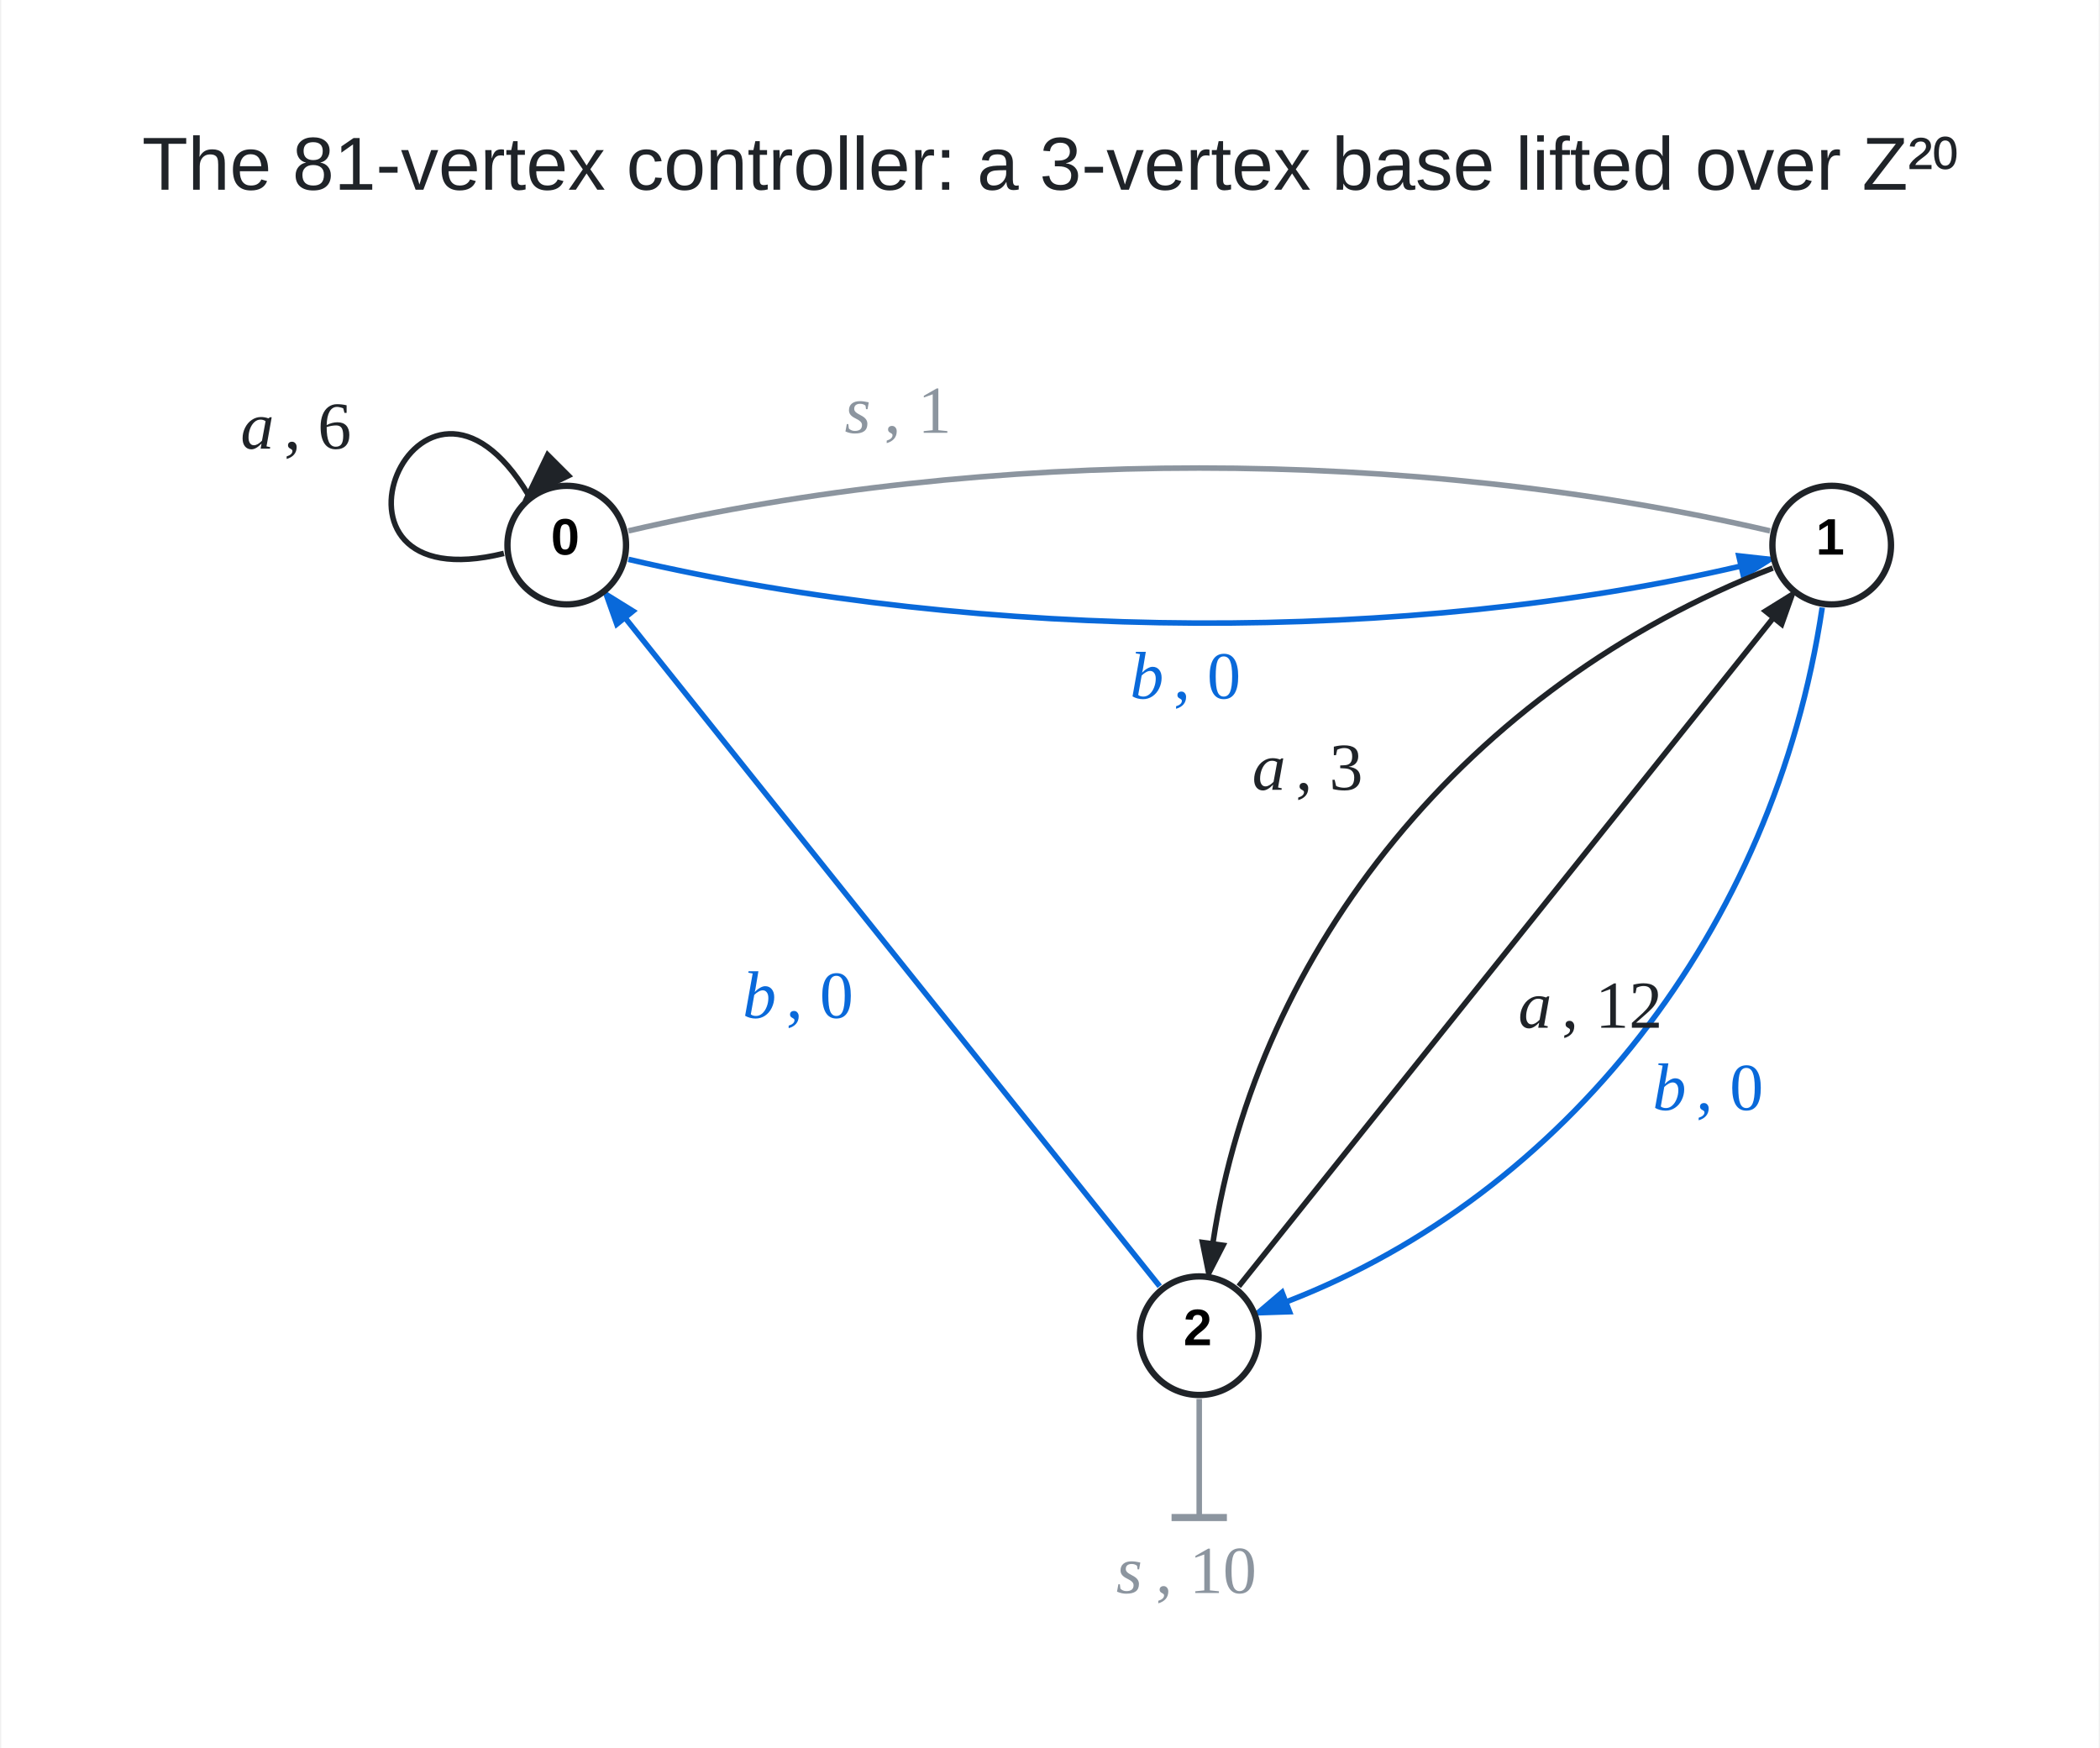
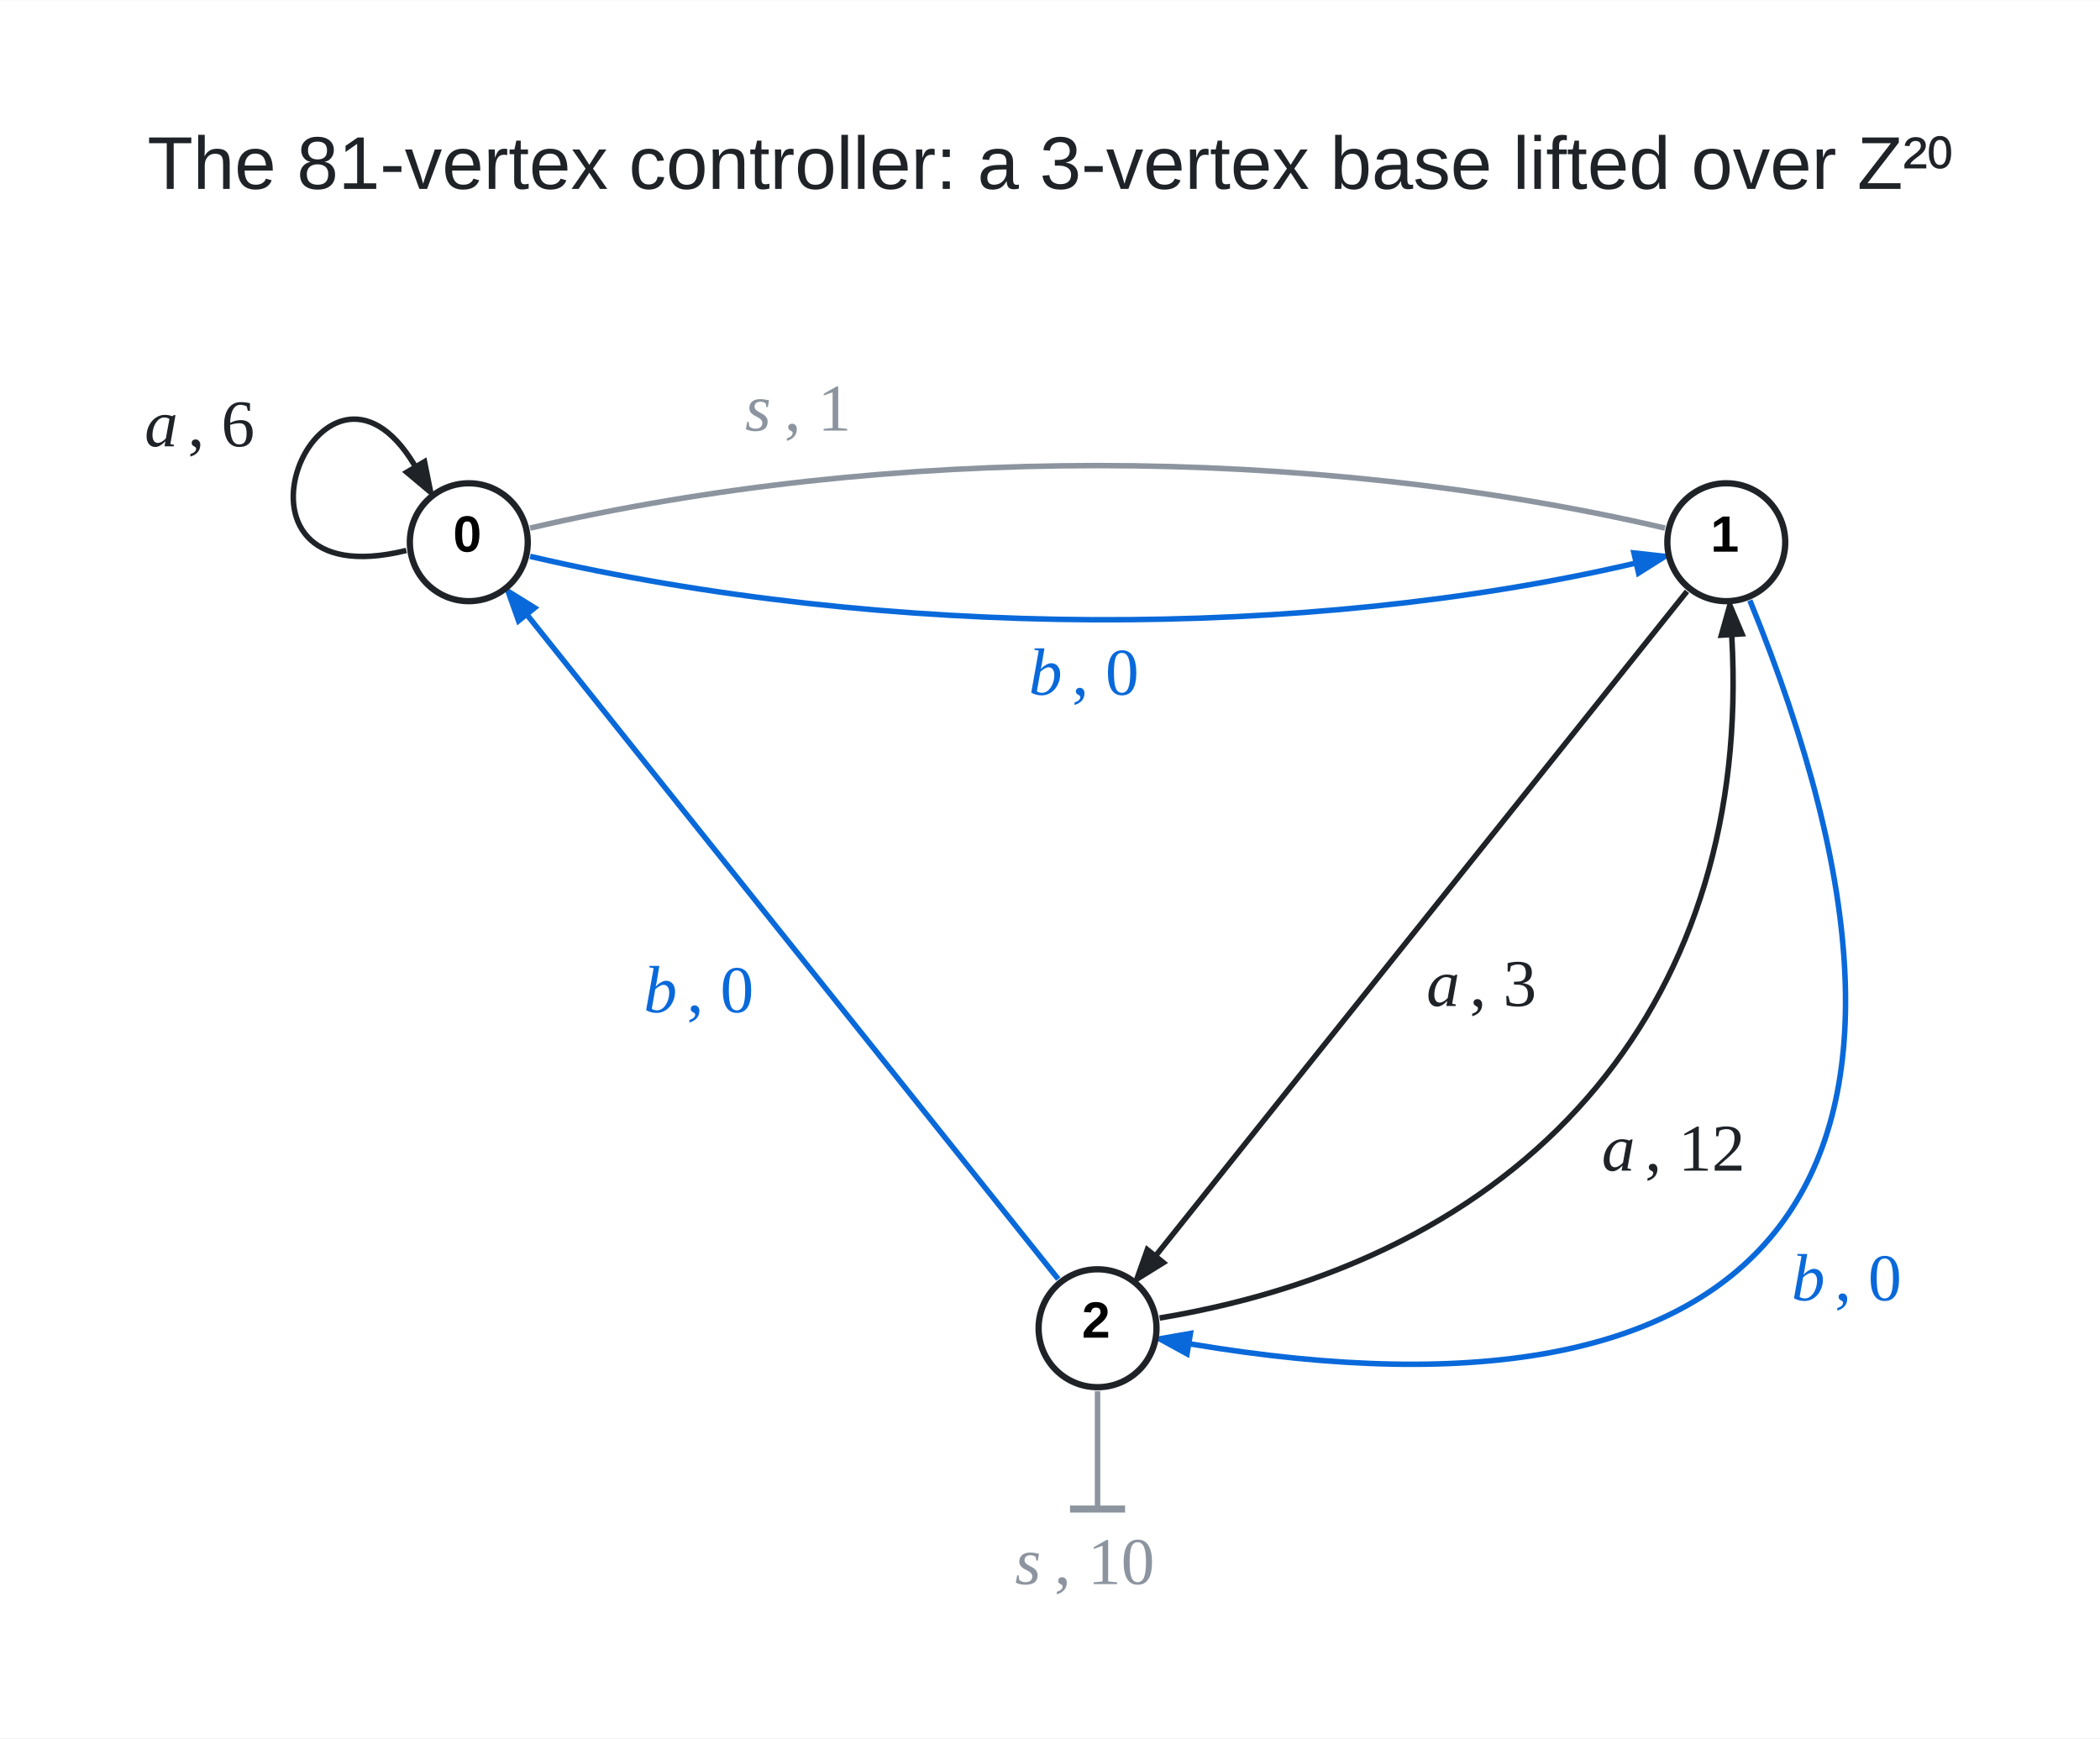
- <svg xmlns="http://www.w3.org/2000/svg" width="531pt" height="442pt" viewBox="0.00 0.00 530.60 442.20">
-   <g id="graph0" class="graph" transform="scale(1 1) rotate(0) translate(52.55 413.4)">
-     <polygon fill="white" stroke="transparent" points="-52.55,28.8 -52.55,-413.4 478.05,-413.4 478.05,28.8 -52.55,28.8" />
-     <text text-anchor="middle" x="212.75" y="-365.4" font-family="Arial" font-size="19.00" fill="#1f2328">The 81-vertex controller: a 3-vertex base lifted over Z²⁰</text>
-     <text text-anchor="middle" x="212.75" y="-344.4" font-family="Arial" font-size="19.00" fill="#1f2328"> </text>
+ <svg xmlns="http://www.w3.org/2000/svg" width="534pt" height="442pt" viewBox="0.00 0.00 534.40 442.20">
+   <g id="graph0" class="graph" transform="scale(1 1) rotate(0) translate(28.8 413.4)">
+     <polygon fill="white" stroke="transparent" points="-28.8,28.8 -28.8,-413.4 505.6,-413.4 505.6,28.8 -28.8,28.8" />
+     <text text-anchor="middle" x="238.4" y="-365.4" font-family="Arial" font-size="19.00" fill="#1f2328">The 81-vertex controller: a 3-vertex base lifted over Z²⁰</text>
+     <text text-anchor="middle" x="238.4" y="-344.4" font-family="Arial" font-size="19.00" fill="#1f2328"> </text>
    <g id="edge3" class="edge">
      <path fill="none" stroke="#0969da" stroke-width="1.4" d="M106.1,-271.9C197.2,-250.7 303.8,-250.7 387.1,-270.1" />
      <polygon fill="#0969da" stroke="#0969da" stroke-width="1.4" points="387,-272.77 394.9,-271.9 388.18,-267.66 387,-272.77" />
    </g>
    <g id="edge6" class="edge">
      <path fill="none" stroke="#8c959f" stroke-width="1.4" d="M106.1,-279.1C197.2,-300.3 303.8,-300.3 394.9,-279.1" />
    </g>
    <g id="edge1" class="edge">
-       <path fill="none" stroke="#1f2328" stroke-width="1.4" d="M395.6,-269.7C318.4,-239.8 265.1,-173.2 254,-99.2" />
-       <polygon fill="#1f2328" stroke="#1f2328" stroke-width="1.4" points="256.53,-98.37 252.9,-91.3 251.33,-99.09 256.53,-98.37" />
+       <path fill="none" stroke="#1f2328" stroke-width="1.4" d="M400.5,-263C357.2,-208.8 303.8,-142.2 265.5,-94.2" />
+       <polygon fill="#1f2328" stroke="#1f2328" stroke-width="1.4" points="267.25,-92.19 260.5,-88 263.16,-95.49 267.25,-92.19" />
    </g>
    <g id="edge4" class="edge">
-       <path fill="none" stroke="#0969da" stroke-width="1.4" d="M408.1,-259.7C395.9,-177.8 342.6,-111.2 272.9,-84.2" />
-       <polygon fill="#0969da" stroke="#0969da" stroke-width="1.4" points="273.34,-81.56 265.4,-81.3 271.45,-86.45 273.34,-81.56" />
+       <path fill="none" stroke="#0969da" stroke-width="1.4" d="M416.5,-260.7C476.8,-113.1 423.5,-46.4 274.2,-71.5" />
+       <polygon fill="#0969da" stroke="#0969da" stroke-width="1.4" points="273.27,-68.99 266.3,-72.8 274.13,-74.17 273.27,-68.99" />
    </g>
    <g id="edge5" class="edge">
      <path fill="none" stroke="#0969da" stroke-width="1.4" d="M240.5,-88C197.2,-142.2 143.8,-208.8 105.5,-256.8" />
      <polygon fill="#0969da" stroke="#0969da" stroke-width="1.4" points="103.16,-255.51 100.5,-263 107.25,-258.81 103.16,-255.51" />
    </g>
    <g id="edge2" class="edge">
-       <path fill="none" stroke="#1f2328" stroke-width="1.4" d="M260.5,-88C303.8,-142.2 357.2,-208.8 395.5,-256.8" />
-       <polygon fill="#1f2328" stroke="#1f2328" stroke-width="1.4" points="393.75,-258.81 400.5,-263 397.84,-255.51 393.75,-258.81" />
+       <path fill="none" stroke="#1f2328" stroke-width="1.4" d="M266.3,-78.1C363.7,-94.3 417,-161 411.9,-251.5" />
+       <polygon fill="#1f2328" stroke="#1f2328" stroke-width="1.4" points="409.25,-251.85 411.4,-259.5 414.49,-252.18 409.25,-251.85" />
    </g>
    <g id="edge7" class="edge">
-       <path fill="none" stroke="#1f2328" stroke-width="1.4" d="M74.6,-273.4C22.1,-260.5 53,-334.6 80.8,-288.2" />
-       <polygon fill="#1f2328" stroke="#1f2328" stroke-width="1.4" points="90.92,-293.07 80.8,-288.2 85.67,-298.32 90.92,-293.07" />
+       <path fill="none" stroke="#1f2328" stroke-width="1.4" d="M74.6,-273.4C22.1,-260.5 53,-334.6 76.7,-295.1" />
+       <polygon fill="#1f2328" stroke="#1f2328" stroke-width="1.4" points="79.23,-295.99 80.8,-288.2 74.71,-293.31 79.23,-295.99" />
    </g>
    <g id="edge8" class="edge">
      <path fill="none" stroke="#8c959f" stroke-width="1.4" d="M250.5,-59.5C250.5,-49.5 250.5,-39.5 250.5,-29.5" />
    </g>
    <g id="edge9" class="edge">
      <path fill="none" stroke="#8c959f" stroke-width="1.8" d="M257.5,-29.5C252.8,-29.5 248.2,-29.5 243.5,-29.5" />
    </g>
    <g id="node1" class="node">
      <ellipse fill="white" stroke="#1f2328" stroke-width="1.6" cx="90.5" cy="-275.5" rx="15" ry="15" />
      <text text-anchor="start" x="86.5" y="-273.1" font-family="Arial" font-weight="bold" font-size="13.00">0</text>
    </g>
    <g id="node2" class="node">
      <ellipse fill="white" stroke="#1f2328" stroke-width="1.6" cx="410.5" cy="-275.5" rx="15" ry="15" />
      <text text-anchor="start" x="406.5" y="-273.1" font-family="Arial" font-weight="bold" font-size="13.00">1</text>
    </g>
    <g id="node3" class="node">
      <ellipse fill="white" stroke="#1f2328" stroke-width="1.6" cx="250.5" cy="-75.5" rx="15" ry="15" />
      <text text-anchor="start" x="246.5" y="-73.1" font-family="Arial" font-weight="bold" font-size="13.00">2</text>
    </g>
    <g id="node4" class="node">
-       <text text-anchor="start" x="263.9" y="-213.6" font-family="Times New Roman" font-style="italic" font-size="17.00" fill="#1f2328">a</text>
-       <text text-anchor="start" x="274.9" y="-213.6" font-family="Times New Roman" font-size="17.00" fill="#1f2328">, 3</text>
+       <text text-anchor="start" x="334.2" y="-157.5" font-family="Times New Roman" font-style="italic" font-size="17.00" fill="#1f2328">a</text>
+       <text text-anchor="start" x="345.2" y="-157.5" font-family="Times New Roman" font-size="17.00" fill="#1f2328">, 3</text>
    </g>
    <g id="node5" class="node">
-       <text text-anchor="start" x="331.2" y="-153.4" font-family="Times New Roman" font-style="italic" font-size="17.00" fill="#1f2328">a</text>
-       <text text-anchor="start" x="342.2" y="-153.4" font-family="Times New Roman" font-size="17.00" fill="#1f2328">, 12</text>
+       <text text-anchor="start" x="378.8" y="-115.6" font-family="Times New Roman" font-style="italic" font-size="17.00" fill="#1f2328">a</text>
+       <text text-anchor="start" x="389.8" y="-115.6" font-family="Times New Roman" font-size="17.00" fill="#1f2328">, 12</text>
    </g>
    <g id="node6" class="node">
      <text text-anchor="start" x="233" y="-236.7" font-family="Times New Roman" font-style="italic" font-size="17.00" fill="#0969da">b</text>
      <text text-anchor="start" x="244" y="-236.7" font-family="Times New Roman" font-size="17.00" fill="#0969da">, 0</text>
    </g>
    <g id="node7" class="node">
-       <text text-anchor="start" x="365.2" y="-132.6" font-family="Times New Roman" font-style="italic" font-size="17.00" fill="#0969da">b</text>
-       <text text-anchor="start" x="376.2" y="-132.6" font-family="Times New Roman" font-size="17.00" fill="#0969da">, 0</text>
+       <text text-anchor="start" x="427.1" y="-82.6" font-family="Times New Roman" font-style="italic" font-size="17.00" fill="#0969da">b</text>
+       <text text-anchor="start" x="438.1" y="-82.6" font-family="Times New Roman" font-size="17.00" fill="#0969da">, 0</text>
    </g>
    <g id="node8" class="node">
      <text text-anchor="start" x="135" y="-155.9" font-family="Times New Roman" font-style="italic" font-size="17.00" fill="#0969da">b</text>
      <text text-anchor="start" x="146" y="-155.9" font-family="Times New Roman" font-size="17.00" fill="#0969da">, 0</text>
    </g>
    <g id="node9" class="node">
      <text text-anchor="start" x="160.8" y="-303.9" font-family="Times New Roman" font-style="italic" font-size="17.00" fill="#8c959f">s</text>
      <text text-anchor="start" x="170.8" y="-303.9" font-family="Times New Roman" font-size="17.00" fill="#8c959f">, 1</text>
    </g>
    <g id="node12" class="node">
      <text text-anchor="start" x="8" y="-299.9" font-family="Times New Roman" font-style="italic" font-size="17.00" fill="#1f2328">a</text>
      <text text-anchor="start" x="19" y="-299.9" font-family="Times New Roman" font-size="17.00" fill="#1f2328">, 6</text>
    </g>
    <g id="node17" class="node">
      <text text-anchor="start" x="229.5" y="-10.4" font-family="Times New Roman" font-style="italic" font-size="17.00" fill="#8c959f">s</text>
      <text text-anchor="start" x="239.5" y="-10.4" font-family="Times New Roman" font-size="17.00" fill="#8c959f">, 10</text>
    </g>
  </g>
</svg>
